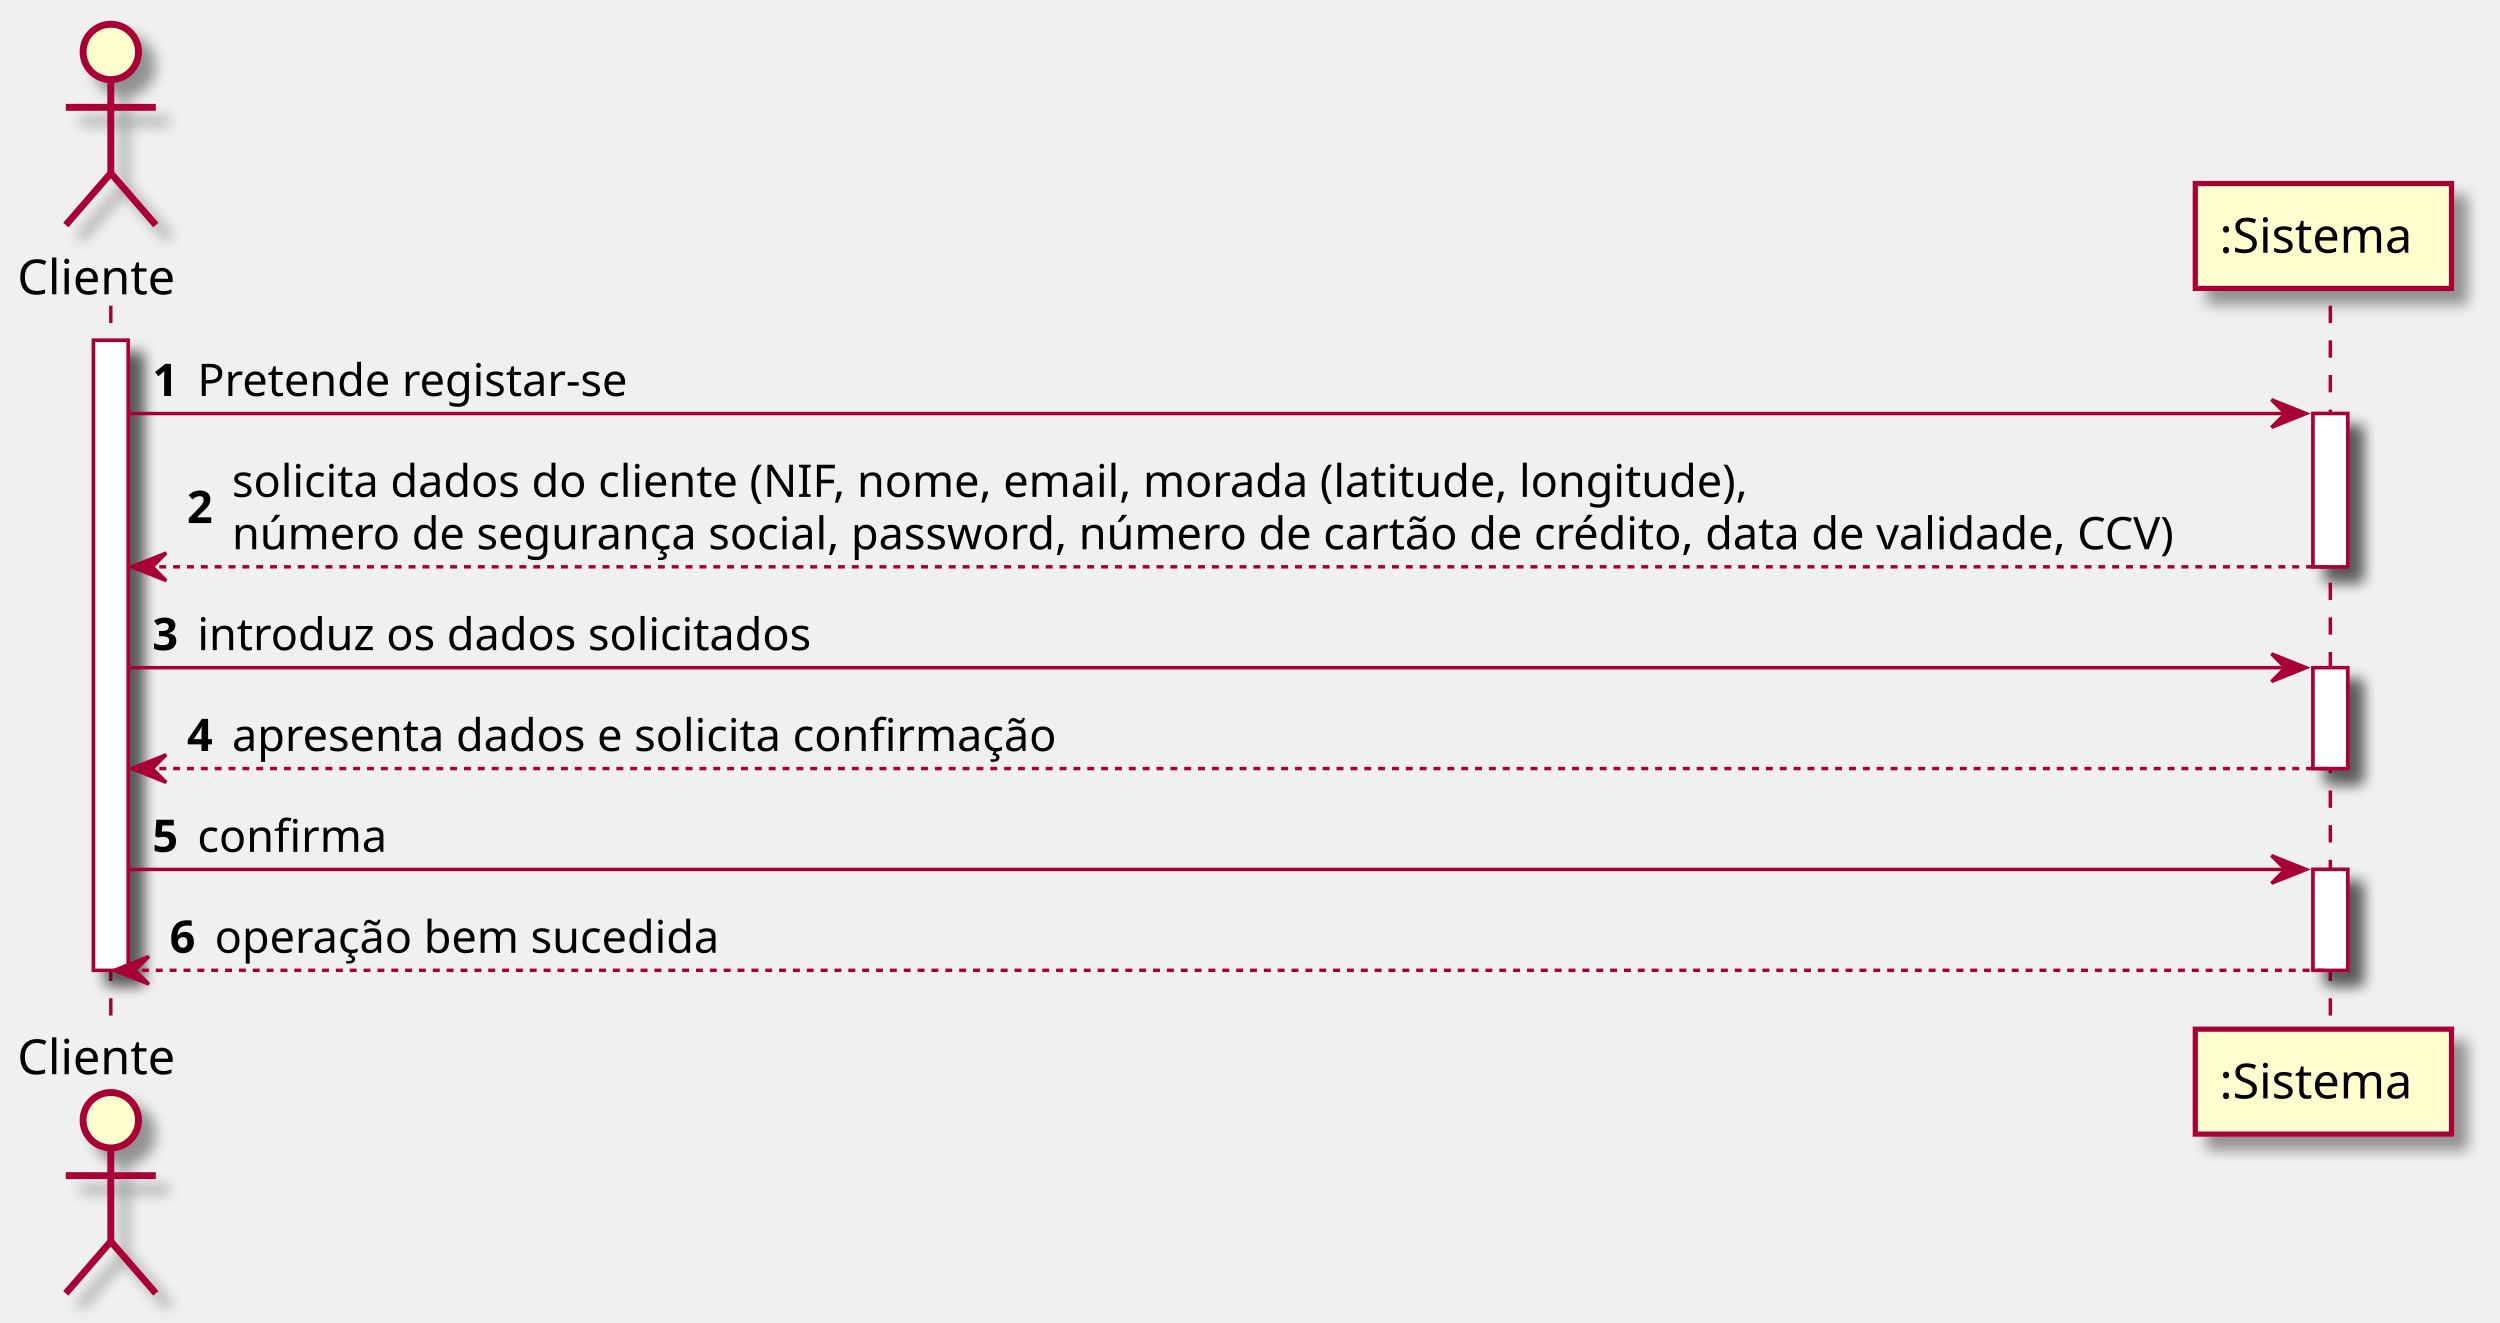
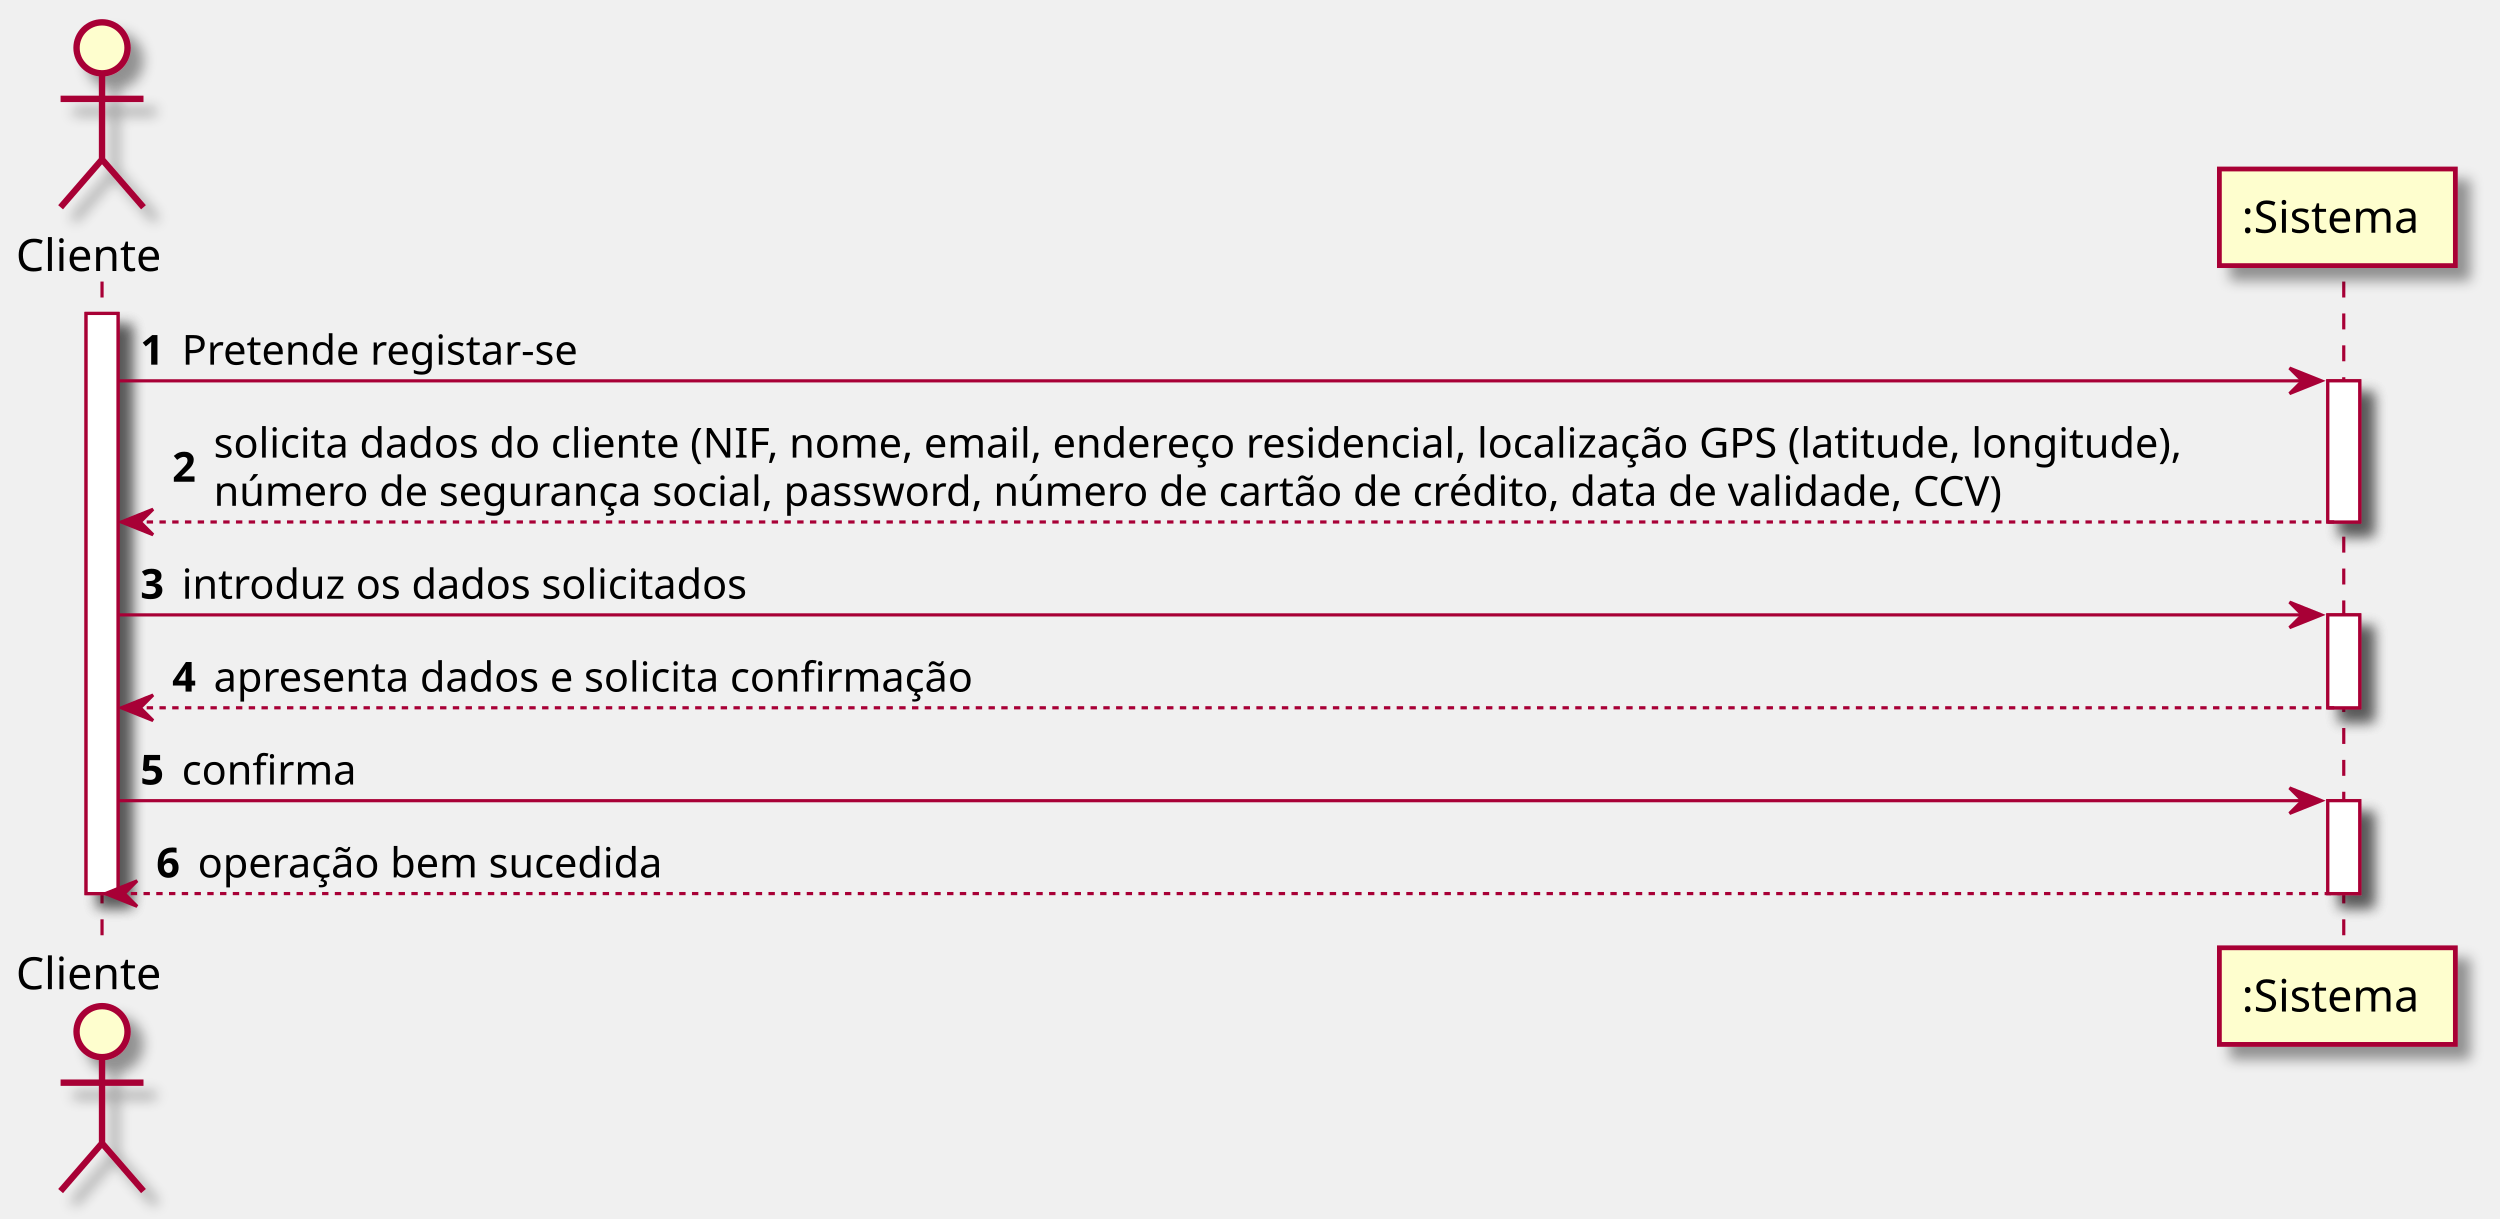
- <svg xmlns="http://www.w3.org/2000/svg" contentScriptType="application/ecmascript" contentStyleType="text/css" height="382px" preserveAspectRatio="none" style="width:722px;height:382px;" version="1.1" viewBox="0 0 722 382" width="722px" zoomAndPan="magnify">
+ <svg xmlns="http://www.w3.org/2000/svg" contentScriptType="application/ecmascript" contentStyleType="text/css" height="382px" preserveAspectRatio="none" style="width:784px;height:382px;" version="1.1" viewBox="0 0 784 382" width="784px" zoomAndPan="magnify">
  <defs>
-     <filter height="300%" id="f1udfuyjukamjm" width="300%" x="-1" y="-1">
+     <filter height="300%" id="f3wjg2f1a9uac" width="300%" x="-1" y="-1">
      <feGaussianBlur result="blurOut" stdDeviation="2.0" />
      <feColorMatrix in="blurOut" result="blurOut2" type="matrix" values="0 0 0 0 0 0 0 0 0 0 0 0 0 0 0 0 0 0 .4 0" />
      <feOffset dx="4.0" dy="4.0" in="blurOut2" result="blurOut3" />
      <feBlend in="SourceGraphic" in2="blurOut3" mode="normal" />
    </filter>
  </defs>
  <g>
-     <rect fill="#FFFFFF" filter="url(#f1udfuyjukamjm)" height="181.93" style="stroke:#A80036;stroke-width:1.0;" width="10" x="27" y="98.297" />
-     <rect fill="#FFFFFF" filter="url(#f1udfuyjukamjm)" height="44.266" style="stroke:#A80036;stroke-width:1.0;" width="10" x="668" y="119.43" />
-     <rect fill="#FFFFFF" filter="url(#f1udfuyjukamjm)" height="29.133" style="stroke:#A80036;stroke-width:1.0;" width="10" x="668" y="192.828" />
-     <rect fill="#FFFFFF" filter="url(#f1udfuyjukamjm)" height="29.133" style="stroke:#A80036;stroke-width:1.0;" width="10" x="668" y="251.094" />
+     <rect fill="#FFFFFF" filter="url(#f3wjg2f1a9uac)" height="181.93" style="stroke:#A80036;stroke-width:1.0;" width="10" x="27" y="98.297" />
+     <rect fill="#FFFFFF" filter="url(#f3wjg2f1a9uac)" height="44.266" style="stroke:#A80036;stroke-width:1.0;" width="10" x="730" y="119.43" />
+     <rect fill="#FFFFFF" filter="url(#f3wjg2f1a9uac)" height="29.133" style="stroke:#A80036;stroke-width:1.0;" width="10" x="730" y="192.828" />
+     <rect fill="#FFFFFF" filter="url(#f3wjg2f1a9uac)" height="29.133" style="stroke:#A80036;stroke-width:1.0;" width="10" x="730" y="251.094" />
    <line style="stroke:#A80036;stroke-width:1.0;stroke-dasharray:5.0,5.0;" x1="32" x2="32" y1="88.297" y2="298.227" />
-     <line style="stroke:#A80036;stroke-width:1.0;stroke-dasharray:5.0,5.0;" x1="673" x2="673" y1="88.297" y2="298.227" />
+     <line style="stroke:#A80036;stroke-width:1.0;stroke-dasharray:5.0,5.0;" x1="735" x2="735" y1="88.297" y2="298.227" />
    <text fill="#000000" font-family="sans-serif" font-size="14" lengthAdjust="spacingAndGlyphs" textLength="48" x="5" y="84.995">Cliente</text>
-     <ellipse cx="32" cy="15" fill="#FEFECE" filter="url(#f1udfuyjukamjm)" rx="8" ry="8" style="stroke:#A80036;stroke-width:2.0;" />
-     <path d="M32,23 L32,50 M19,31 L45,31 M32,50 L19,65 M32,50 L45,65 " fill="none" filter="url(#f1udfuyjukamjm)" style="stroke:#A80036;stroke-width:2.0;" />
+     <ellipse cx="32" cy="15" fill="#FEFECE" filter="url(#f3wjg2f1a9uac)" rx="8" ry="8" style="stroke:#A80036;stroke-width:2.0;" />
+     <path d="M32,23 L32,50 M19,31 L45,31 M32,50 L19,65 M32,50 L45,65 " fill="none" filter="url(#f3wjg2f1a9uac)" style="stroke:#A80036;stroke-width:2.0;" />
    <text fill="#000000" font-family="sans-serif" font-size="14" lengthAdjust="spacingAndGlyphs" textLength="48" x="5" y="310.222">Cliente</text>
-     <ellipse cx="32" cy="323.523" fill="#FEFECE" filter="url(#f1udfuyjukamjm)" rx="8" ry="8" style="stroke:#A80036;stroke-width:2.0;" />
-     <path d="M32,331.523 L32,358.523 M19,339.523 L45,339.523 M32,358.523 L19,373.523 M32,358.523 L45,373.523 " fill="none" filter="url(#f1udfuyjukamjm)" style="stroke:#A80036;stroke-width:2.0;" />
-     <rect fill="#FEFECE" filter="url(#f1udfuyjukamjm)" height="30.297" style="stroke:#A80036;stroke-width:1.5;" width="74" x="634" y="53" />
-     <text fill="#000000" font-family="sans-serif" font-size="14" lengthAdjust="spacingAndGlyphs" textLength="60" x="641" y="72.995">:Sistema</text>
-     <rect fill="#FEFECE" filter="url(#f1udfuyjukamjm)" height="30.297" style="stroke:#A80036;stroke-width:1.5;" width="74" x="634" y="297.227" />
-     <text fill="#000000" font-family="sans-serif" font-size="14" lengthAdjust="spacingAndGlyphs" textLength="60" x="641" y="317.222">:Sistema</text>
-     <rect fill="#FFFFFF" filter="url(#f1udfuyjukamjm)" height="181.93" style="stroke:#A80036;stroke-width:1.0;" width="10" x="27" y="98.297" />
-     <rect fill="#FFFFFF" filter="url(#f1udfuyjukamjm)" height="44.266" style="stroke:#A80036;stroke-width:1.0;" width="10" x="668" y="119.43" />
-     <rect fill="#FFFFFF" filter="url(#f1udfuyjukamjm)" height="29.133" style="stroke:#A80036;stroke-width:1.0;" width="10" x="668" y="192.828" />
-     <rect fill="#FFFFFF" filter="url(#f1udfuyjukamjm)" height="29.133" style="stroke:#A80036;stroke-width:1.0;" width="10" x="668" y="251.094" />
-     <polygon fill="#A80036" points="656,115.43,666,119.43,656,123.43,660,119.43" style="stroke:#A80036;stroke-width:1.0;" />
-     <line style="stroke:#A80036;stroke-width:1.0;" x1="37" x2="662" y1="119.43" y2="119.43" />
+     <ellipse cx="32" cy="323.523" fill="#FEFECE" filter="url(#f3wjg2f1a9uac)" rx="8" ry="8" style="stroke:#A80036;stroke-width:2.0;" />
+     <path d="M32,331.523 L32,358.523 M19,339.523 L45,339.523 M32,358.523 L19,373.523 M32,358.523 L45,373.523 " fill="none" filter="url(#f3wjg2f1a9uac)" style="stroke:#A80036;stroke-width:2.0;" />
+     <rect fill="#FEFECE" filter="url(#f3wjg2f1a9uac)" height="30.297" style="stroke:#A80036;stroke-width:1.5;" width="74" x="696" y="53" />
+     <text fill="#000000" font-family="sans-serif" font-size="14" lengthAdjust="spacingAndGlyphs" textLength="60" x="703" y="72.995">:Sistema</text>
+     <rect fill="#FEFECE" filter="url(#f3wjg2f1a9uac)" height="30.297" style="stroke:#A80036;stroke-width:1.5;" width="74" x="696" y="297.227" />
+     <text fill="#000000" font-family="sans-serif" font-size="14" lengthAdjust="spacingAndGlyphs" textLength="60" x="703" y="317.222">:Sistema</text>
+     <rect fill="#FFFFFF" filter="url(#f3wjg2f1a9uac)" height="181.93" style="stroke:#A80036;stroke-width:1.0;" width="10" x="27" y="98.297" />
+     <rect fill="#FFFFFF" filter="url(#f3wjg2f1a9uac)" height="44.266" style="stroke:#A80036;stroke-width:1.0;" width="10" x="730" y="119.43" />
+     <rect fill="#FFFFFF" filter="url(#f3wjg2f1a9uac)" height="29.133" style="stroke:#A80036;stroke-width:1.0;" width="10" x="730" y="192.828" />
+     <rect fill="#FFFFFF" filter="url(#f3wjg2f1a9uac)" height="29.133" style="stroke:#A80036;stroke-width:1.0;" width="10" x="730" y="251.094" />
+     <polygon fill="#A80036" points="718,115.43,728,119.43,718,123.43,722,119.43" style="stroke:#A80036;stroke-width:1.0;" />
+     <line style="stroke:#A80036;stroke-width:1.0;" x1="37" x2="724" y1="119.43" y2="119.43" />
    <text fill="#000000" font-family="sans-serif" font-size="13" font-weight="bold" lengthAdjust="spacingAndGlyphs" textLength="9" x="44" y="114.364">1</text>
    <text fill="#000000" font-family="sans-serif" font-size="13" lengthAdjust="spacingAndGlyphs" textLength="131" x="57" y="114.364">Pretende registar-se</text>
    <polygon fill="#A80036" points="48,159.695,38,163.695,48,167.695,44,163.695" style="stroke:#A80036;stroke-width:1.0;" />
-     <line style="stroke:#A80036;stroke-width:1.0;stroke-dasharray:2.0,2.0;" x1="42" x2="672" y1="163.695" y2="163.695" />
+     <line style="stroke:#A80036;stroke-width:1.0;stroke-dasharray:2.0,2.0;" x1="42" x2="734" y1="163.695" y2="163.695" />
    <text fill="#000000" font-family="sans-serif" font-size="13" font-weight="bold" lengthAdjust="spacingAndGlyphs" textLength="9" x="54" y="151.063">2</text>
-     <text fill="#000000" font-family="sans-serif" font-size="13" lengthAdjust="spacingAndGlyphs" textLength="461" x="67" y="143.497">solicita dados do cliente (NIF, nome, email, morada (latitude, longitude),</text>
+     <text fill="#000000" font-family="sans-serif" font-size="13" lengthAdjust="spacingAndGlyphs" textLength="652" x="67" y="143.497">solicita dados do cliente (NIF, nome, email, endereço residencial, localização GPS (latitude, longitude),</text>
    <text fill="#000000" font-family="sans-serif" font-size="13" lengthAdjust="spacingAndGlyphs" textLength="594" x="67" y="158.629">número de segurança social, password, número de cartão de crédito, data de validade, CCV)</text>
-     <polygon fill="#A80036" points="656,188.828,666,192.828,656,196.828,660,192.828" style="stroke:#A80036;stroke-width:1.0;" />
-     <line style="stroke:#A80036;stroke-width:1.0;" x1="37" x2="662" y1="192.828" y2="192.828" />
+     <polygon fill="#A80036" points="718,188.828,728,192.828,718,196.828,722,192.828" style="stroke:#A80036;stroke-width:1.0;" />
+     <line style="stroke:#A80036;stroke-width:1.0;" x1="37" x2="724" y1="192.828" y2="192.828" />
    <text fill="#000000" font-family="sans-serif" font-size="13" font-weight="bold" lengthAdjust="spacingAndGlyphs" textLength="9" x="44" y="187.762">3</text>
    <text fill="#000000" font-family="sans-serif" font-size="13" lengthAdjust="spacingAndGlyphs" textLength="185" x="57" y="187.762">introduz os dados solicitados</text>
    <polygon fill="#A80036" points="48,217.961,38,221.961,48,225.961,44,221.961" style="stroke:#A80036;stroke-width:1.0;" />
-     <line style="stroke:#A80036;stroke-width:1.0;stroke-dasharray:2.0,2.0;" x1="42" x2="672" y1="221.961" y2="221.961" />
+     <line style="stroke:#A80036;stroke-width:1.0;stroke-dasharray:2.0,2.0;" x1="42" x2="734" y1="221.961" y2="221.961" />
    <text fill="#000000" font-family="sans-serif" font-size="13" font-weight="bold" lengthAdjust="spacingAndGlyphs" textLength="9" x="54" y="216.895">4</text>
    <text fill="#000000" font-family="sans-serif" font-size="13" lengthAdjust="spacingAndGlyphs" textLength="251" x="67" y="216.895">apresenta dados e solicita confirmação</text>
-     <polygon fill="#A80036" points="656,247.094,666,251.094,656,255.094,660,251.094" style="stroke:#A80036;stroke-width:1.0;" />
-     <line style="stroke:#A80036;stroke-width:1.0;" x1="37" x2="662" y1="251.094" y2="251.094" />
+     <polygon fill="#A80036" points="718,247.094,728,251.094,718,255.094,722,251.094" style="stroke:#A80036;stroke-width:1.0;" />
+     <line style="stroke:#A80036;stroke-width:1.0;" x1="37" x2="724" y1="251.094" y2="251.094" />
    <text fill="#000000" font-family="sans-serif" font-size="13" font-weight="bold" lengthAdjust="spacingAndGlyphs" textLength="9" x="44" y="246.028">5</text>
    <text fill="#000000" font-family="sans-serif" font-size="13" lengthAdjust="spacingAndGlyphs" textLength="56" x="57" y="246.028">confirma</text>
    <polygon fill="#A80036" points="43,276.227,33,280.227,43,284.227,39,280.227" style="stroke:#A80036;stroke-width:1.0;" />
-     <line style="stroke:#A80036;stroke-width:1.0;stroke-dasharray:2.0,2.0;" x1="37" x2="672" y1="280.227" y2="280.227" />
+     <line style="stroke:#A80036;stroke-width:1.0;stroke-dasharray:2.0,2.0;" x1="37" x2="734" y1="280.227" y2="280.227" />
    <text fill="#000000" font-family="sans-serif" font-size="13" font-weight="bold" lengthAdjust="spacingAndGlyphs" textLength="9" x="49" y="275.161">6</text>
    <text fill="#000000" font-family="sans-serif" font-size="13" lengthAdjust="spacingAndGlyphs" textLength="154" x="62" y="275.161">operação bem sucedida</text>
  </g>
</svg>
